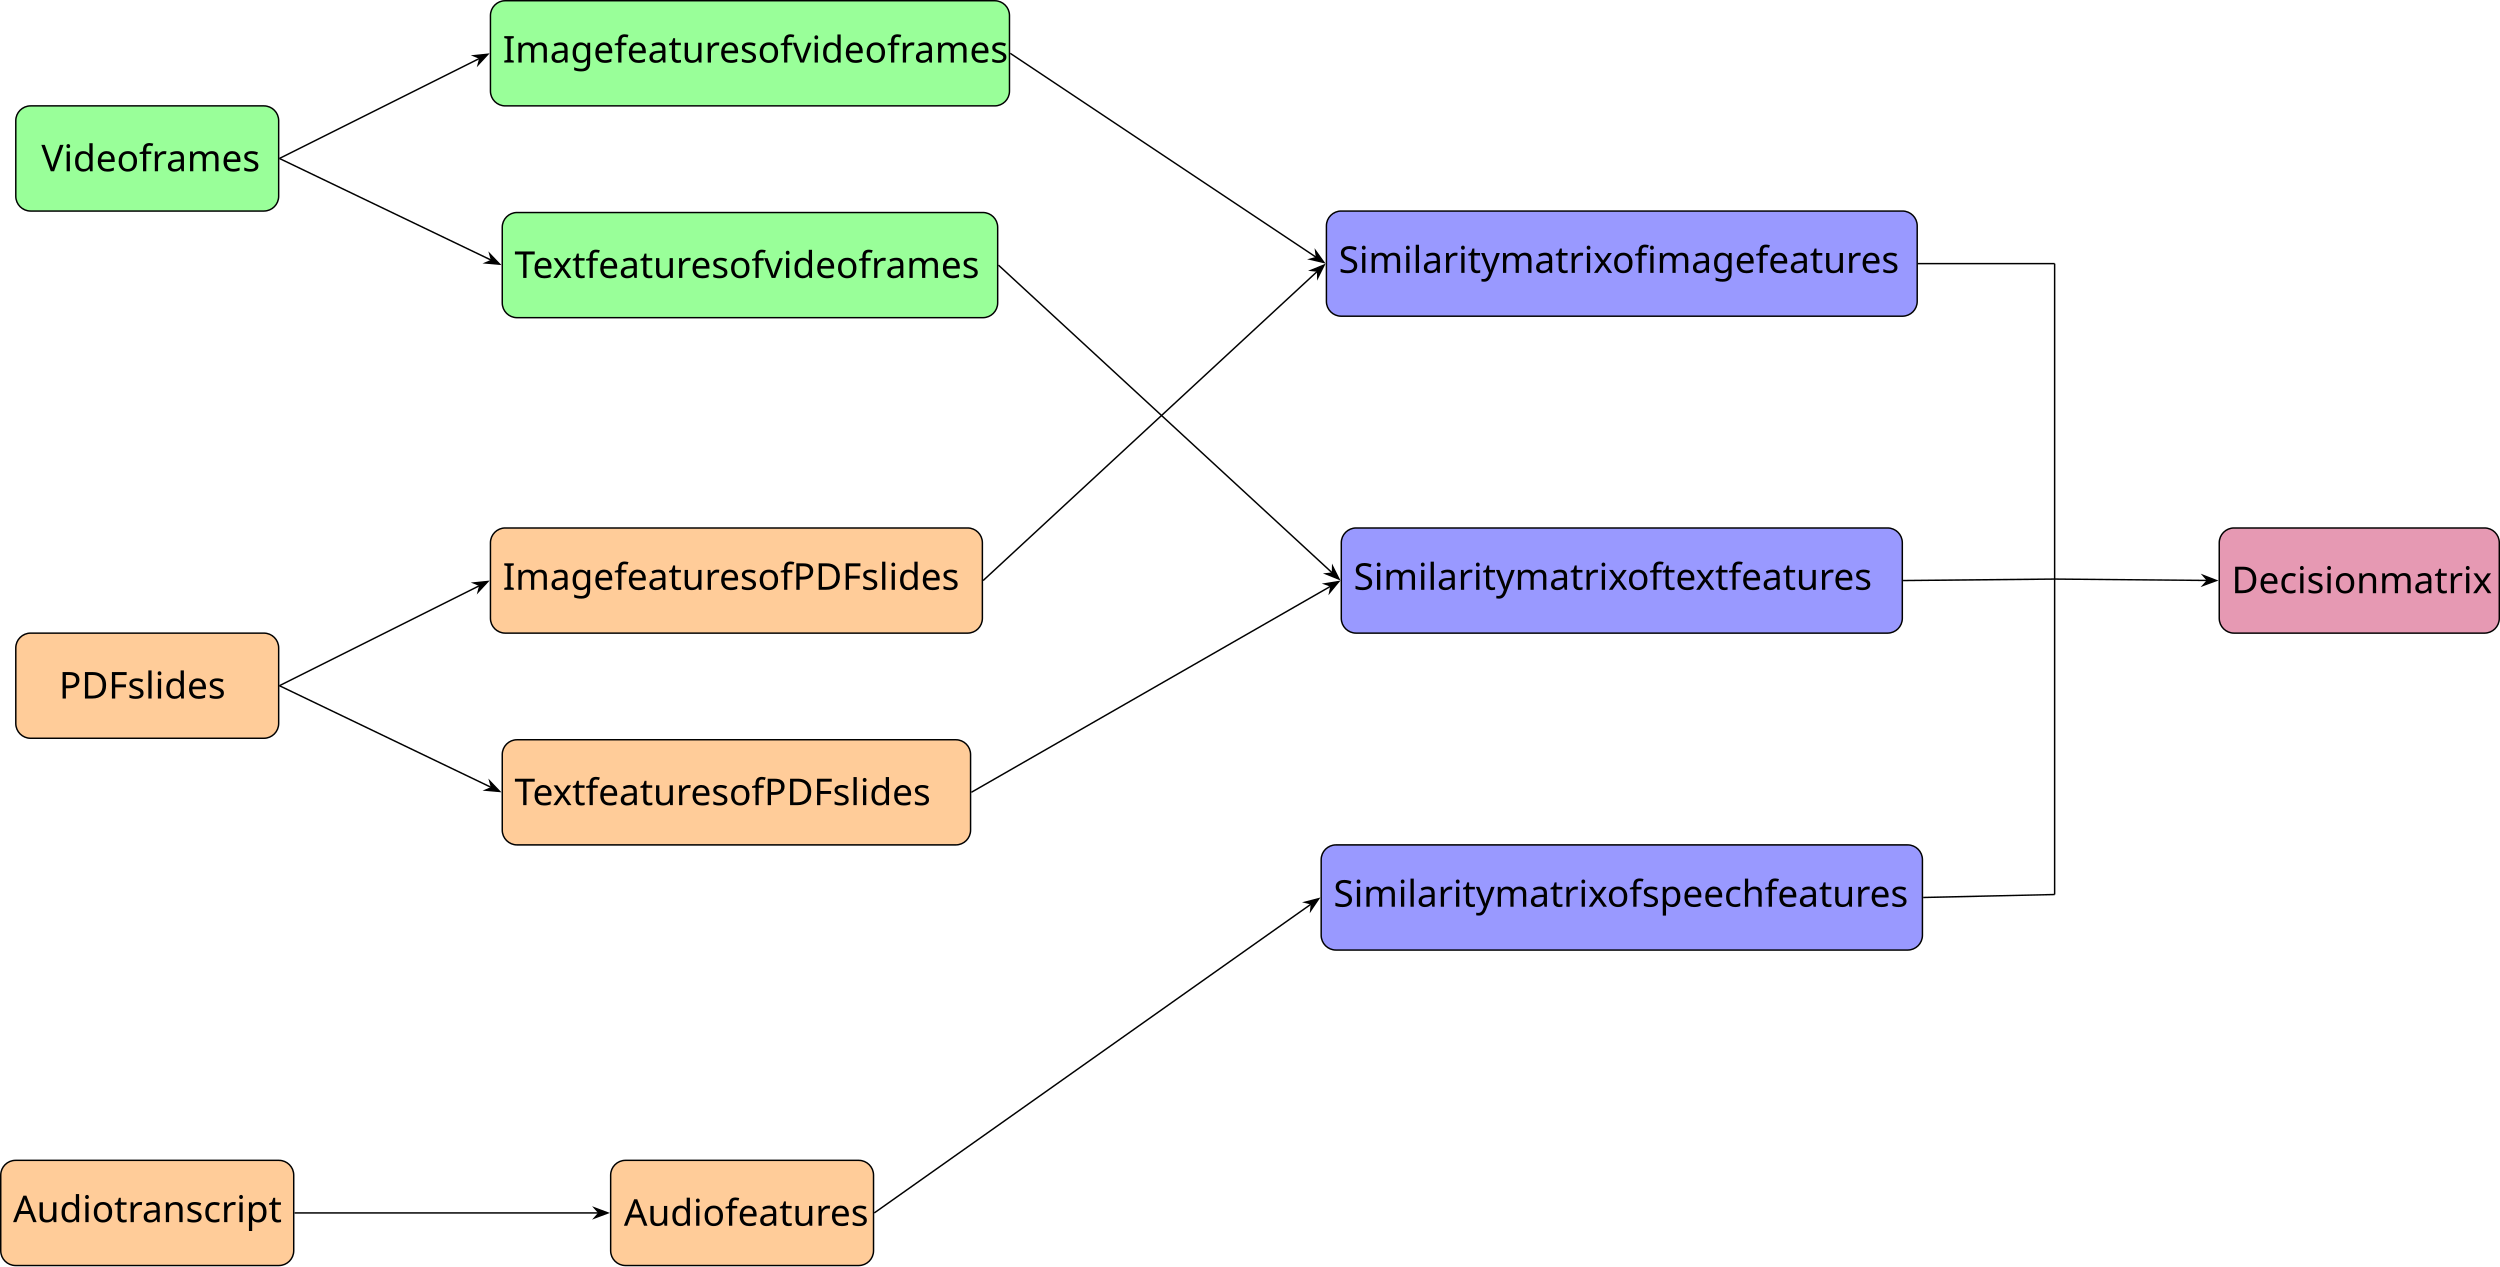
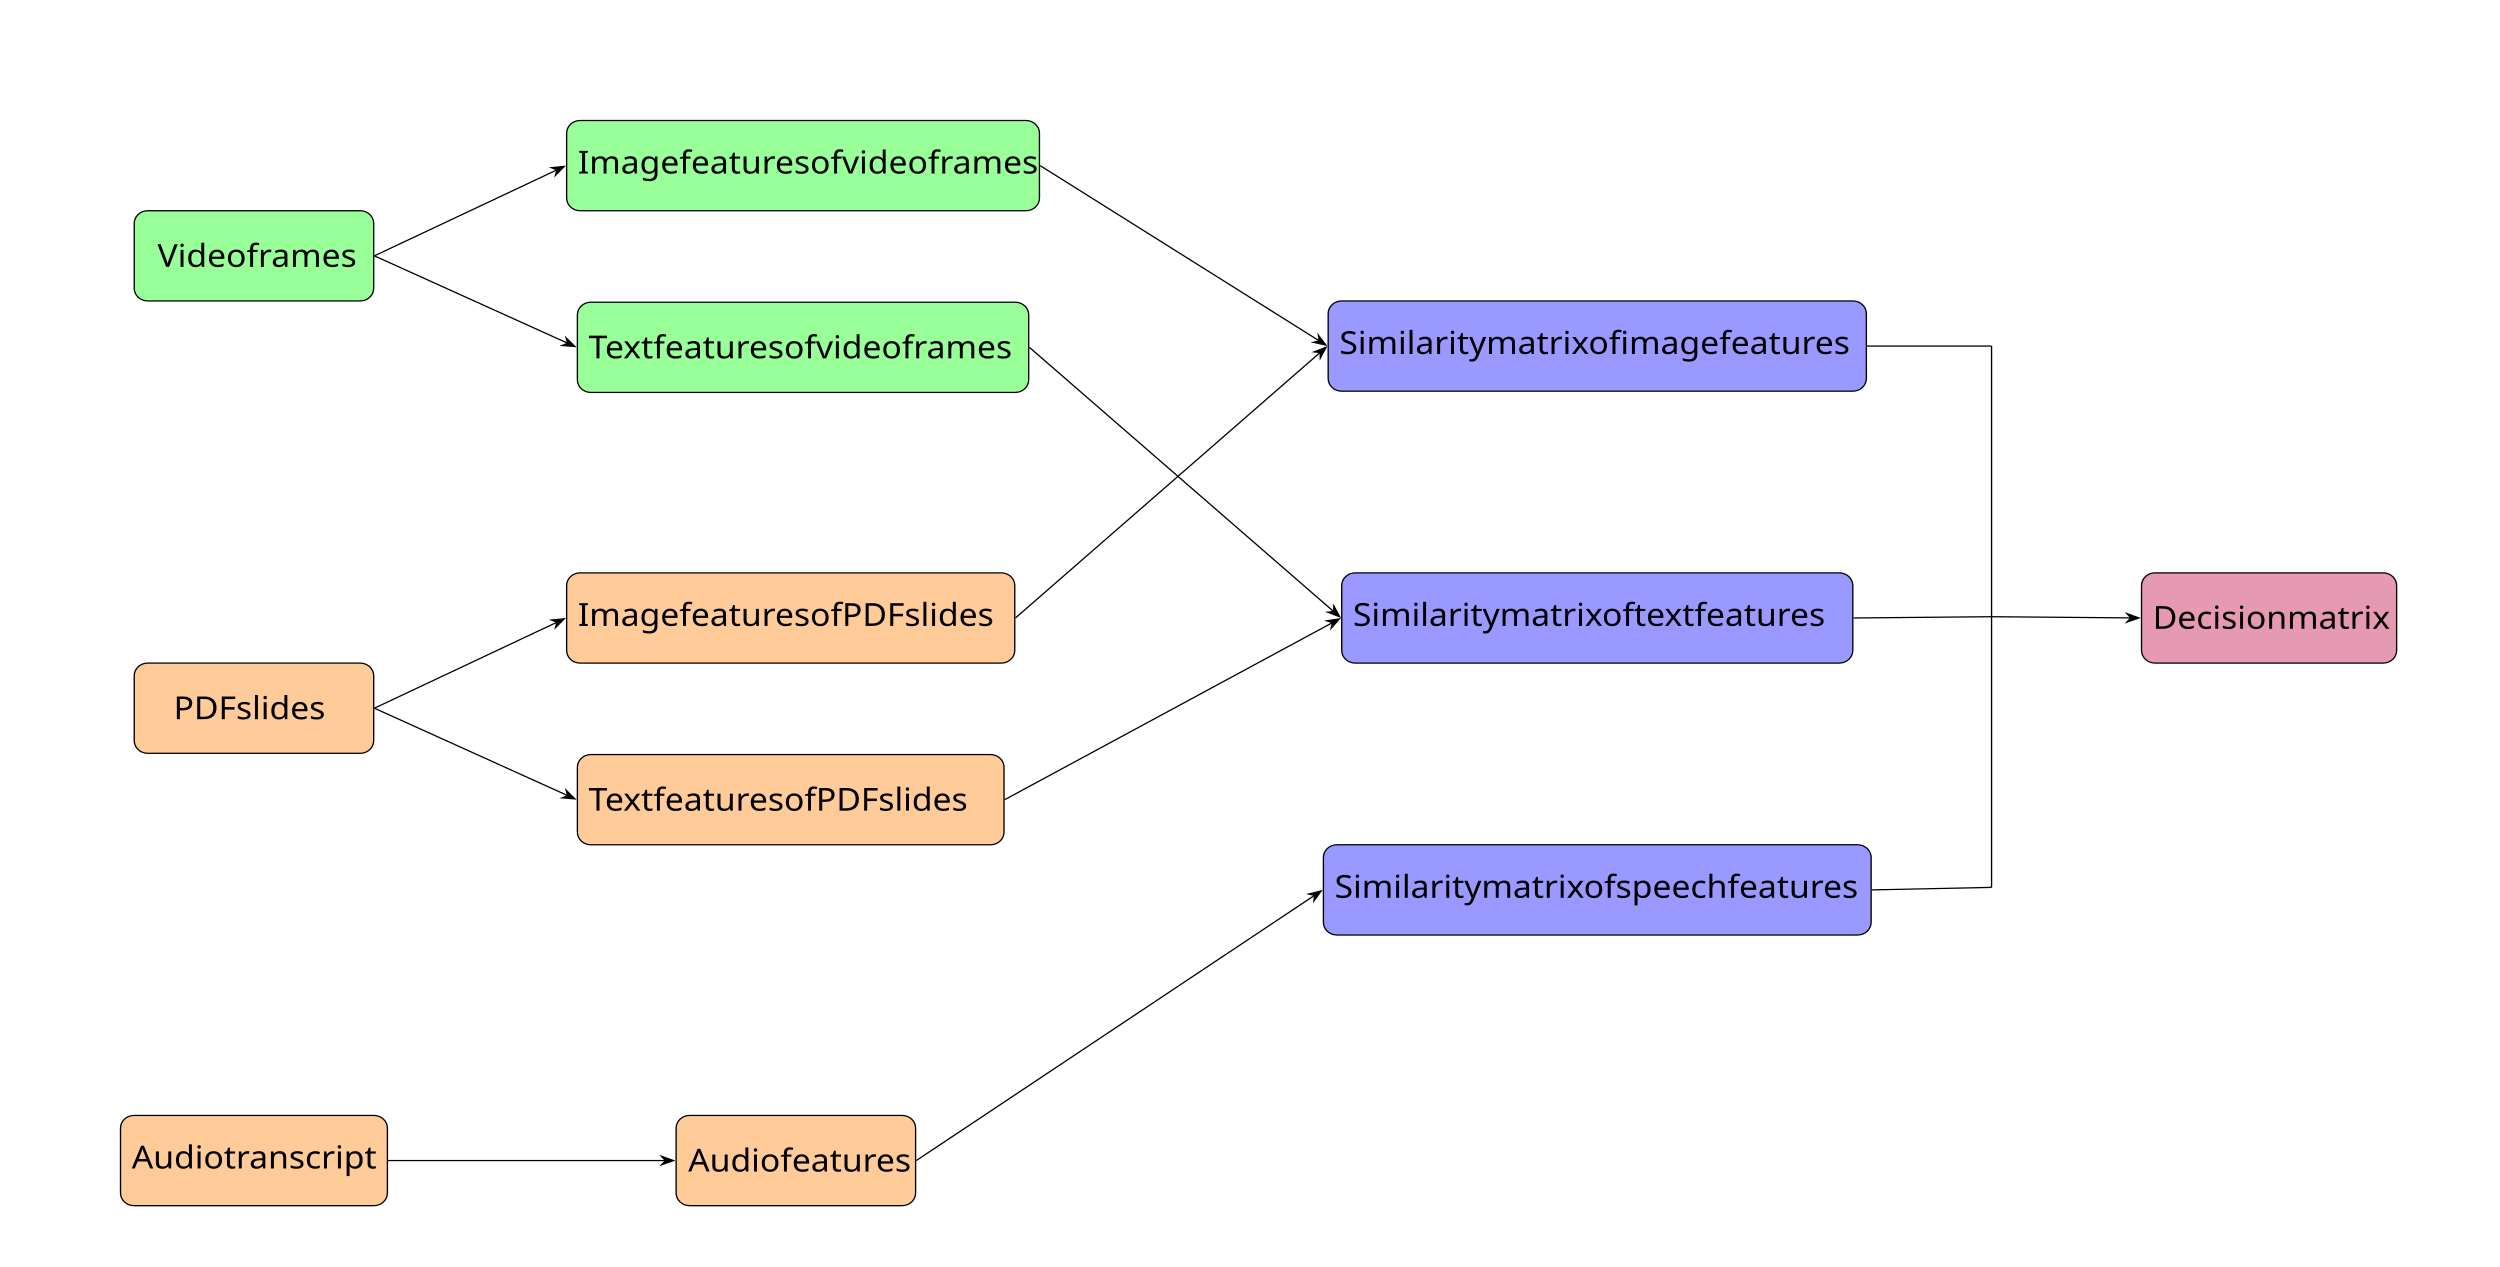
<svg xmlns="http://www.w3.org/2000/svg" viewBox="0 0 898.604 455.137" height="455.137" width="898.604" xml:space="preserve" id="svg2" version="1.1">
  <defs id="defs6" />
  <g id="layer1">
    <rect style="fill:#ffffff" id="rect3869" width="910.914" height="461.612" x="-3.077" y="-0.319" />
  </g>
-   <g transform="matrix(1.333333,0,0,-1.333333,0,455.1373)" id="g10">
+   <g transform="matrix(1.214635,0,0,-1.143973,43.07657,433.5892)" id="g10">
    <g transform="translate(39.69,298.634)" id="g12">
      <g id="g14">
        <g id="g16">
          <g id="g18">
            <g id="g20">
-               <path id="path22" style="fill:#99ff99;fill-opacity:1;fill-rule:nonzero;stroke:#000000;stroke-width:0.399;stroke-linecap:butt;stroke-linejoin:miter;stroke-miterlimit:10;stroke-dasharray:none;stroke-opacity:1" d="m 31.448,14.173 h -62.897 c -2.201,0 -3.985,-1.784 -3.985,-3.985 v -20.377 c 0,-2.201 1.784,-3.985 3.985,-3.985 h 62.897 c 2.201,0 3.985,1.784 3.985,3.985 v 20.377 c 0,2.201 -1.784,3.985 -3.985,3.985 z" />
+               <path id="path22" style="fill:#99ff99;fill-opacity:1;fill-rule:nonzero;stroke:#000000;stroke-width:0.399;stroke-linecap:butt;stroke-linejoin:miter;stroke-miterlimit:10;stroke-dasharray:none;stroke-opacity:1" d="m 31.448,14.173 -62.897,0 c -2.201,0 -3.985,-1.784 -3.985,-3.985 l 0,-20.377 c 0,-2.201 1.784,-3.985 3.985,-3.985 l 62.897,0 c 2.201,0 3.985,1.784 3.985,3.985 l 0,20.377 c 0,2.201 -1.784,3.985 -3.985,3.985 z" />
            </g>
            <g transform="translate(-28.546,-3.459)" id="g24">
              <g id="g26">
                <g transform="translate(-11.144,-295.175)" id="g28">
                  <text id="text32" style="font-variant:normal;font-weight:normal;font-size:9.963px;font-family:CMR10;-inkscape-font-specification:CMR10;writing-mode:lr-tb;fill:#000000;fill-opacity:1;fill-rule:nonzero;stroke:none" transform="matrix(1,0,0,-1,11.144,295.175)">
                    <tspan id="tspan30" y="0" x="0 7.472 10.24 15.775 20.202 28.501 31.546 35.448 40.429 48.731 53.158">Videoframes</tspan>
                  </text>
                  <g transform="translate(11.144,295.175)" id="g34" />
                </g>
              </g>
              <g transform="translate(28.546,3.459)" id="g36" />
            </g>
          </g>
          <g id="g38">
            <g id="g40">
-               <path id="path42" style="fill:#99ff99;fill-opacity:1;fill-rule:nonzero;stroke:#000000;stroke-width:0.399;stroke-linecap:butt;stroke-linejoin:miter;stroke-miterlimit:10;stroke-dasharray:none;stroke-opacity:1" d="M 228.462,42.52 H 96.511 c -2.201,0 -3.985,-1.784 -3.985,-3.985 V 18.159 c 0,-2.201 1.784,-3.985 3.985,-3.985 h 131.951 c 2.201,0 3.985,1.784 3.985,3.985 V 38.535 c 0,2.201 -1.784,3.985 -3.985,3.985 z" />
+               <path id="path42" style="fill:#99ff99;fill-opacity:1;fill-rule:nonzero;stroke:#000000;stroke-width:0.399;stroke-linecap:butt;stroke-linejoin:miter;stroke-miterlimit:10;stroke-dasharray:none;stroke-opacity:1" d="m 228.462,42.52 -131.951,0 c -2.201,0 -3.985,-1.784 -3.985,-3.985 l 0,-20.377 c 0,-2.201 1.784,-3.985 3.985,-3.985 l 131.951,0 c 2.201,0 3.985,1.784 3.985,3.985 l 0,20.377 c 0,2.201 -1.784,3.985 -3.985,3.985 z" />
            </g>
            <g transform="translate(95.845,25.856)" id="g44">
              <g id="g46">
                <g transform="translate(-135.535,-324.49)" id="g48">
                  <text id="text52" style="font-variant:normal;font-weight:normal;font-size:9.963px;font-family:CMR10;-inkscape-font-specification:CMR10;writing-mode:lr-tb;fill:#000000;fill-opacity:1;fill-rule:nonzero;stroke:none" transform="matrix(1,0,0,-1,135.535,324.49)">
                    <tspan id="tspan50" y="0" x="0 3.597 11.899 16.881 21.862 29.607 32.651 37.079 42.06 45.935 51.47 55.372 59.8 67.056 72.038 78.4 83.658 86.426 91.961 96.388 104.687 107.732 111.634 116.615 124.917 129.344">Imagefeaturesofvideoframes</tspan>
                  </text>
                  <g transform="translate(135.535,324.49)" id="g54" />
                </g>
              </g>
              <g transform="translate(-95.845,-25.856)" id="g56" />
            </g>
          </g>
          <g id="g58">
            <g id="g60">
-               <path id="path62" style="fill:#99ff99;fill-opacity:1;fill-rule:nonzero;stroke:#000000;stroke-width:0.399;stroke-linecap:butt;stroke-linejoin:miter;stroke-miterlimit:10;stroke-dasharray:none;stroke-opacity:1" d="M 225.279,-14.572 H 99.693 c -2.201,0 -3.985,-1.784 -3.985,-3.985 V -38.934 c 0,-2.201 1.784,-3.985 3.985,-3.985 h 125.586 c 2.201,0 3.985,1.784 3.985,3.985 v 20.377 c 0,2.201 -1.784,3.985 -3.985,3.985 z" />
+               <path id="path62" style="fill:#99ff99;fill-opacity:1;fill-rule:nonzero;stroke:#000000;stroke-width:0.399;stroke-linecap:butt;stroke-linejoin:miter;stroke-miterlimit:10;stroke-dasharray:none;stroke-opacity:1" d="m 225.279,-14.572 -125.586,0 c -2.201,0 -3.985,-1.784 -3.985,-3.985 l 0,-20.377 c 0,-2.201 1.784,-3.985 3.985,-3.985 l 125.586,0 c 2.201,0 3.985,1.784 3.985,3.985 l 0,20.377 c 0,2.201 -1.784,3.985 -3.985,3.985 z" />
            </g>
            <g transform="translate(99.027,-32.204)" id="g64">
              <g id="g66">
                <g transform="translate(-138.717,-266.43)" id="g68">
                  <text id="text72" style="font-variant:normal;font-weight:normal;font-size:9.963px;font-family:CMR10;-inkscape-font-specification:CMR10;writing-mode:lr-tb;fill:#000000;fill-opacity:1;fill-rule:nonzero;stroke:none" transform="matrix(1,0,0,-1,138.717,266.43)">
                    <tspan id="tspan70" y="0" x="0 6.368 10.795 16.054 23.246 26.29 30.718 35.699 39.573 45.109 49.011 53.438 60.685 65.666 72.039 77.297 80.064 85.6 90.027 98.326 101.37 105.273 110.254 118.556 122.983">Textfeaturesofvideoframes</tspan>
                  </text>
                  <g transform="translate(138.717,266.43)" id="g74" />
                </g>
              </g>
              <g transform="translate(-99.027,32.204)" id="g76" />
            </g>
          </g>
          <g id="g78">
            <g id="g80">
-               <path id="path82" style="fill:#ffcc99;fill-opacity:1;fill-rule:nonzero;stroke:#000000;stroke-width:0.399;stroke-linecap:butt;stroke-linejoin:miter;stroke-miterlimit:10;stroke-dasharray:none;stroke-opacity:1" d="m 31.448,-127.959 h -62.897 c -2.201,0 -3.985,-1.784 -3.985,-3.985 v -20.377 c 0,-2.201 1.784,-3.985 3.985,-3.985 h 62.897 c 2.201,0 3.985,1.784 3.985,3.985 v 20.377 c 0,2.201 -1.784,3.985 -3.985,3.985 z" />
+               <path id="path82" style="fill:#ffcc99;fill-opacity:1;fill-rule:nonzero;stroke:#000000;stroke-width:0.399;stroke-linecap:butt;stroke-linejoin:miter;stroke-miterlimit:10;stroke-dasharray:none;stroke-opacity:1" d="m 31.448,-127.959 -62.897,0 c -2.201,0 -3.985,-1.784 -3.985,-3.985 l 0,-20.377 c 0,-2.201 1.784,-3.985 3.985,-3.985 l 62.897,0 c 2.201,0 3.985,1.784 3.985,3.985 l 0,20.377 c 0,2.201 -1.784,3.985 -3.985,3.985 z" />
            </g>
            <g transform="translate(-23.786,-145.59)" id="g84">
              <g id="g86">
                <g transform="translate(-15.904,-153.044)" id="g88">
                  <text id="text92" style="font-variant:normal;font-weight:normal;font-size:9.963px;font-family:CMR10;-inkscape-font-specification:CMR10;writing-mode:lr-tb;fill:#000000;fill-opacity:1;fill-rule:nonzero;stroke:none" transform="matrix(1,0,0,-1,15.904,153.044)">
                    <tspan id="tspan90" y="0" x="0 6.781 14.391 24.212 28.141 30.909 33.677 39.212 43.639">PDFslides</tspan>
                  </text>
                  <g transform="translate(15.904,153.044)" id="g94" />
                </g>
              </g>
              <g transform="translate(23.786,145.59)" id="g96" />
            </g>
          </g>
          <g id="g98">
            <g id="g100">
-               <path id="path102" style="fill:#ffcc99;fill-opacity:1;fill-rule:nonzero;stroke:#000000;stroke-width:0.399;stroke-linecap:butt;stroke-linejoin:miter;stroke-miterlimit:10;stroke-dasharray:none;stroke-opacity:1" d="M 221.156,-99.612 H 96.511 c -2.201,0 -3.985,-1.784 -3.985,-3.985 v -20.377 c 0,-2.201 1.784,-3.985 3.985,-3.985 h 124.645 c 2.201,0 3.985,1.784 3.985,3.985 v 20.377 c 0,2.201 -1.784,3.985 -3.985,3.985 z" />
+               <path id="path102" style="fill:#ffcc99;fill-opacity:1;fill-rule:nonzero;stroke:#000000;stroke-width:0.399;stroke-linecap:butt;stroke-linejoin:miter;stroke-miterlimit:10;stroke-dasharray:none;stroke-opacity:1" d="m 221.156,-99.612 -124.645,0 c -2.201,0 -3.985,-1.784 -3.985,-3.985 l 0,-20.377 c 0,-2.201 1.784,-3.985 3.985,-3.985 l 124.645,0 c 2.201,0 3.985,1.784 3.985,3.985 l 0,20.377 c 0,2.201 -1.784,3.985 -3.985,3.985 z" />
            </g>
            <g transform="translate(95.845,-116.275)" id="g104">
              <g id="g106">
                <g transform="translate(-135.535,-182.359)" id="g108">
                  <text id="text112" style="font-variant:normal;font-weight:normal;font-size:9.963px;font-family:CMR10;-inkscape-font-specification:CMR10;writing-mode:lr-tb;fill:#000000;fill-opacity:1;fill-rule:nonzero;stroke:none" transform="matrix(1,0,0,-1,135.535,182.359)">
                    <tspan id="tspan110" y="0" x="0 3.597 11.899 16.881 21.862 29.607 32.651 37.079 42.06 45.935 51.47 55.372 59.8 67.056 72.038 78.4 85.18 92.791 102.612 106.541 109.309 112.076 117.611 122.039">ImagefeaturesofPDFslides</tspan>
                  </text>
                  <g transform="translate(135.535,182.359)" id="g114" />
                </g>
              </g>
              <g transform="translate(-95.845,116.275)" id="g116" />
            </g>
          </g>
          <g id="g118">
            <g id="g120">
-               <path id="path122" style="fill:#ffcc99;fill-opacity:1;fill-rule:nonzero;stroke:#000000;stroke-width:0.399;stroke-linecap:butt;stroke-linejoin:miter;stroke-miterlimit:10;stroke-dasharray:none;stroke-opacity:1" d="M 217.973,-156.704 H 99.693 c -2.201,0 -3.985,-1.784 -3.985,-3.985 v -20.377 c 0,-2.201 1.784,-3.985 3.985,-3.985 h 118.28 c 2.201,0 3.985,1.784 3.985,3.985 v 20.377 c 0,2.201 -1.784,3.985 -3.985,3.985 z" />
+               <path id="path122" style="fill:#ffcc99;fill-opacity:1;fill-rule:nonzero;stroke:#000000;stroke-width:0.399;stroke-linecap:butt;stroke-linejoin:miter;stroke-miterlimit:10;stroke-dasharray:none;stroke-opacity:1" d="m 217.973,-156.704 -118.28,0 c -2.201,0 -3.985,-1.784 -3.985,-3.985 l 0,-20.377 c 0,-2.201 1.784,-3.985 3.985,-3.985 l 118.28,0 c 2.201,0 3.985,1.784 3.985,3.985 l 0,20.377 c 0,2.201 -1.784,3.985 -3.985,3.985 z" />
            </g>
            <g transform="translate(99.027,-174.335)" id="g124">
              <g id="g126">
                <g transform="translate(-138.717,-124.299)" id="g128">
                  <text id="text132" style="font-variant:normal;font-weight:normal;font-size:9.963px;font-family:CMR10;-inkscape-font-specification:CMR10;writing-mode:lr-tb;fill:#000000;fill-opacity:1;fill-rule:nonzero;stroke:none" transform="matrix(1,0,0,-1,138.717,124.299)">
                    <tspan id="tspan130" y="0" x="0 6.368 10.795 16.054 23.246 26.29 30.718 35.699 39.573 45.109 49.011 53.438 60.685 65.666 72.039 78.819 86.43 96.251 100.18 102.948 105.715 111.25 115.678">TextfeaturesofPDFslides</tspan>
                  </text>
                  <g transform="translate(138.717,124.299)" id="g134" />
                </g>
              </g>
              <g transform="translate(-99.027,174.335)" id="g136" />
            </g>
          </g>
          <g id="g138">
            <g id="g140">
-               <path id="path142" style="fill:#ffcc99;fill-opacity:1;fill-rule:nonzero;stroke:#000000;stroke-width:0.399;stroke-linecap:butt;stroke-linejoin:miter;stroke-miterlimit:10;stroke-dasharray:none;stroke-opacity:1" d="m 35.506,-270.092 h -71.012 c -2.201,0 -3.985,-1.784 -3.985,-3.985 v -20.377 c 0,-2.201 1.784,-3.985 3.985,-3.985 h 71.012 c 2.201,0 3.985,1.784 3.985,3.985 v 20.377 c 0,2.201 -1.784,3.985 -3.985,3.985 z" />
+               <path id="path142" style="fill:#ffcc99;fill-opacity:1;fill-rule:nonzero;stroke:#000000;stroke-width:0.399;stroke-linecap:butt;stroke-linejoin:miter;stroke-miterlimit:10;stroke-dasharray:none;stroke-opacity:1" d="m 35.506,-270.092 -71.012,0 c -2.201,0 -3.985,-1.784 -3.985,-3.985 l 0,-20.377 c 0,-2.201 1.784,-3.985 3.985,-3.985 l 71.012,0 c 2.201,0 3.985,1.784 3.985,3.985 l 0,20.377 c 0,2.201 -1.784,3.985 -3.985,3.985 z" />
            </g>
            <g transform="translate(-36.17,-286.752)" id="g144">
              <g id="g146">
                <g transform="translate(-3.52,-11.882)" id="g148">
                  <text id="text152" style="font-variant:normal;font-weight:normal;font-size:9.963px;font-family:CMR10;-inkscape-font-specification:CMR10;writing-mode:lr-tb;fill:#000000;fill-opacity:1;fill-rule:nonzero;stroke:none" transform="matrix(1,0,0,-1,3.52,11.882)">
                    <tspan id="tspan150" y="0" x="0 7.472 13.007 18.542 21.31 29.609 33.483 37.386 42.367 47.902 51.831 56.259 60.161 62.929 68.464">Audiotranscript</tspan>
                  </text>
                  <g transform="translate(3.52,11.882)" id="g154" />
                </g>
              </g>
              <g transform="translate(36.17,286.752)" id="g156" />
            </g>
          </g>
          <g id="g158">
            <g id="g160">
-               <path id="path162" style="fill:#ffcc99;fill-opacity:1;fill-rule:nonzero;stroke:#000000;stroke-width:0.399;stroke-linecap:butt;stroke-linejoin:miter;stroke-miterlimit:10;stroke-dasharray:none;stroke-opacity:1" d="m 191.812,-270.092 h -62.897 c -2.201,0 -3.985,-1.784 -3.985,-3.985 v -20.377 c 0,-2.201 1.784,-3.985 3.985,-3.985 h 62.897 c 2.201,0 3.985,1.784 3.985,3.985 v 20.377 c 0,2.201 -1.784,3.985 -3.985,3.985 z" />
+               <path id="path162" style="fill:#ffcc99;fill-opacity:1;fill-rule:nonzero;stroke:#000000;stroke-width:0.399;stroke-linecap:butt;stroke-linejoin:miter;stroke-miterlimit:10;stroke-dasharray:none;stroke-opacity:1" d="m 191.812,-270.092 -62.897,0 c -2.201,0 -3.985,-1.784 -3.985,-3.985 l 0,-20.377 c 0,-2.201 1.784,-3.985 3.985,-3.985 l 62.897,0 c 2.201,0 3.985,1.784 3.985,3.985 l 0,20.377 c 0,2.201 -1.784,3.985 -3.985,3.985 z" />
            </g>
            <g transform="translate(128.495,-287.721)" id="g164">
              <g id="g166">
                <g transform="translate(-168.185,-10.913)" id="g168">
                  <text id="text172" style="font-variant:normal;font-weight:normal;font-size:9.963px;font-family:CMR10;-inkscape-font-specification:CMR10;writing-mode:lr-tb;fill:#000000;fill-opacity:1;fill-rule:nonzero;stroke:none" transform="matrix(1,0,0,-1,168.185,10.913)">
                    <tspan id="tspan170" y="0" x="0 7.472 13.007 18.542 21.31 29.609 32.653 37.081 42.062 45.937 51.472 55.374 59.802">Audiofeatures</tspan>
                  </text>
                  <g transform="translate(168.185,10.913)" id="g174" />
                </g>
              </g>
              <g transform="translate(-128.495,287.721)" id="g176" />
            </g>
          </g>
          <g id="g178">
            <g id="g180">
-               <path id="path182" style="fill:#9999ff;fill-opacity:1;fill-rule:nonzero;stroke:#000000;stroke-width:0.399;stroke-linecap:butt;stroke-linejoin:miter;stroke-miterlimit:10;stroke-dasharray:none;stroke-opacity:1" d="M 473.166,-14.173 H 321.871 c -2.201,0 -3.985,-1.784 -3.985,-3.985 v -20.377 c 0,-2.201 1.784,-3.985 3.985,-3.985 h 151.295 c 2.201,0 3.985,1.784 3.985,3.985 v 20.377 c 0,2.201 -1.784,3.985 -3.985,3.985 z" />
+               <path id="path182" style="fill:#9999ff;fill-opacity:1;fill-rule:nonzero;stroke:#000000;stroke-width:0.399;stroke-linecap:butt;stroke-linejoin:miter;stroke-miterlimit:10;stroke-dasharray:none;stroke-opacity:1" d="m 473.166,-14.173 -151.295,0 c -2.201,0 -3.985,-1.784 -3.985,-3.985 l 0,-20.377 c 0,-2.201 1.784,-3.985 3.985,-3.985 l 151.295,0 c 2.201,0 3.985,1.784 3.985,3.985 l 0,20.377 c 0,2.201 -1.784,3.985 -3.985,3.985 z" />
            </g>
            <g transform="translate(321.202,-30.837)" id="g184">
              <g id="g186">
                <g transform="translate(-360.892,-267.797)" id="g188">
                  <text id="text192" style="font-variant:normal;font-weight:normal;font-size:9.963px;font-family:CMR10;-inkscape-font-specification:CMR10;writing-mode:lr-tb;fill:#000000;fill-opacity:1;fill-rule:nonzero;stroke:none" transform="matrix(1,0,0,-1,360.892,267.797)">
                    <tspan id="tspan190" y="0" x="0 5.535 8.303 16.605 19.372 22.14 27.121 31.024 33.791 37.387 45.962 54.264 59.246 63.12 67.022 69.79 78.376 83.357 89.719 92.487 100.789 105.77 110.751 118.496 121.541 125.968 130.949 134.824 140.359 144.261 148.689">Similaritymatrixofimagefeatures</tspan>
                  </text>
                  <g transform="translate(360.892,267.797)" id="g194" />
                </g>
              </g>
              <g transform="translate(-321.202,30.837)" id="g196" />
            </g>
          </g>
          <g id="g198">
            <g id="g200">
-               <path id="path202" style="fill:#9999ff;fill-opacity:1;fill-rule:nonzero;stroke:#000000;stroke-width:0.399;stroke-linecap:butt;stroke-linejoin:miter;stroke-miterlimit:10;stroke-dasharray:none;stroke-opacity:1" d="M 469.153,-99.612 H 325.884 c -2.201,0 -3.985,-1.784 -3.985,-3.985 v -20.377 c 0,-2.201 1.784,-3.985 3.985,-3.985 h 143.27 c 2.201,0 3.985,1.784 3.985,3.985 v 20.377 c 0,2.201 -1.784,3.985 -3.985,3.985 z" />
+               <path id="path202" style="fill:#9999ff;fill-opacity:1;fill-rule:nonzero;stroke:#000000;stroke-width:0.399;stroke-linecap:butt;stroke-linejoin:miter;stroke-miterlimit:10;stroke-dasharray:none;stroke-opacity:1" d="m 469.153,-99.612 -143.27,0 c -2.201,0 -3.985,-1.784 -3.985,-3.985 l 0,-20.377 c 0,-2.201 1.784,-3.985 3.985,-3.985 l 143.27,0 c 2.201,0 3.985,1.784 3.985,3.985 l 0,20.377 c 0,2.201 -1.784,3.985 -3.985,3.985 z" />
            </g>
            <g transform="translate(325.215,-116.275)" id="g204">
              <g id="g206">
                <g transform="translate(-364.905,-182.359)" id="g208">
                  <text id="text212" style="font-variant:normal;font-weight:normal;font-size:9.963px;font-family:CMR10;-inkscape-font-specification:CMR10;writing-mode:lr-tb;fill:#000000;fill-opacity:1;fill-rule:nonzero;stroke:none" transform="matrix(1,0,0,-1,364.905,182.359)">
                    <tspan id="tspan210" y="0" x="0 5.535 8.303 16.605 19.372 22.14 27.121 31.024 33.791 37.387 45.962 54.264 59.246 63.12 67.022 69.79 78.376 83.357 89.719 93.594 98.021 103.279 110.471 113.516 117.943 122.925 126.799 132.334 136.237 140.664">Similaritymatrixoftextfeatures</tspan>
                  </text>
                  <g transform="translate(364.905,182.359)" id="g214" />
                </g>
              </g>
              <g transform="translate(-325.215,116.275)" id="g216" />
            </g>
          </g>
          <g id="g218">
            <g id="g220">
-               <path id="path222" style="fill:#9999ff;fill-opacity:1;fill-rule:nonzero;stroke:#000000;stroke-width:0.399;stroke-linecap:butt;stroke-linejoin:miter;stroke-miterlimit:10;stroke-dasharray:none;stroke-opacity:1" d="M 474.577,-185.051 H 320.459 c -2.201,0 -3.985,-1.784 -3.985,-3.985 v -20.377 c 0,-2.201 1.784,-3.985 3.985,-3.985 h 154.118 c 2.201,0 3.985,1.784 3.985,3.985 v 20.377 c 0,2.201 -1.784,3.985 -3.985,3.985 z" />
+               <path id="path222" style="fill:#9999ff;fill-opacity:1;fill-rule:nonzero;stroke:#000000;stroke-width:0.399;stroke-linecap:butt;stroke-linejoin:miter;stroke-miterlimit:10;stroke-dasharray:none;stroke-opacity:1" d="m 474.577,-185.051 -154.118,0 c -2.201,0 -3.985,-1.784 -3.985,-3.985 l 0,-20.377 c 0,-2.201 1.784,-3.985 3.985,-3.985 l 154.118,0 c 2.201,0 3.985,1.784 3.985,3.985 l 0,20.377 c 0,2.201 -1.784,3.985 -3.985,3.985 z" />
            </g>
            <g transform="translate(319.791,-201.713)" id="g224">
              <g id="g226">
                <g transform="translate(-359.481,-96.921)" id="g228">
                  <text id="text232" style="font-variant:normal;font-weight:normal;font-size:9.963px;font-family:CMR10;-inkscape-font-specification:CMR10;writing-mode:lr-tb;fill:#000000;fill-opacity:1;fill-rule:nonzero;stroke:none" transform="matrix(1,0,0,-1,359.481,96.921)">
                    <tspan id="tspan230" y="0" x="0 5.535 8.303 16.605 19.372 22.14 27.121 31.024 33.791 37.387 45.962 54.264 59.246 63.12 67.022 69.79 78.376 83.357 89.719 93.648 99.463 103.89 108.317 112.466 121.319 124.363 128.791 133.772 137.646 143.181 147.084 151.511">Similaritymatrixofspeechfeatures</tspan>
                  </text>
                  <g transform="translate(359.481,96.921)" id="g234" />
                </g>
              </g>
              <g transform="translate(-319.791,201.713)" id="g236" />
            </g>
          </g>
          <g id="g238">
            <g id="g240">
-               <path id="path242" style="fill:#e699b3;fill-opacity:1;fill-rule:nonzero;stroke:#000000;stroke-width:0.399;stroke-linecap:butt;stroke-linejoin:miter;stroke-miterlimit:10;stroke-dasharray:none;stroke-opacity:1" d="m 630.087,-99.612 h -67.525 c -2.201,0 -3.985,-1.784 -3.985,-3.985 v -20.377 c 0,-2.201 1.784,-3.985 3.985,-3.985 h 67.525 c 2.201,0 3.985,1.784 3.985,3.985 v 20.377 c 0,2.201 -1.784,3.985 -3.985,3.985 z" />
+               <path id="path242" style="fill:#e699b3;fill-opacity:1;fill-rule:nonzero;stroke:#000000;stroke-width:0.399;stroke-linecap:butt;stroke-linejoin:miter;stroke-miterlimit:10;stroke-dasharray:none;stroke-opacity:1" d="m 630.087,-99.612 -67.525,0 c -2.201,0 -3.985,-1.784 -3.985,-3.985 l 0,-20.377 c 0,-2.201 1.784,-3.985 3.985,-3.985 l 67.525,0 c 2.201,0 3.985,1.784 3.985,3.985 l 0,20.377 c 0,2.201 -1.784,3.985 -3.985,3.985 z" />
            </g>
            <g transform="translate(561.891,-117.188)" id="g244">
              <g id="g246">
                <g transform="translate(-601.581,-181.446)" id="g248">
                  <text id="text252" style="font-variant:normal;font-weight:normal;font-size:9.963px;font-family:CMR10;-inkscape-font-specification:CMR10;writing-mode:lr-tb;fill:#000000;fill-opacity:1;fill-rule:nonzero;stroke:none" transform="matrix(1,0,0,-1,601.581,181.446)">
                    <tspan id="tspan250" y="0" x="0 7.61 12.038 16.465 19.233 23.162 25.93 30.911 39.764 48.066 53.047 56.921 60.824 63.591">Decisionmatrix</tspan>
                  </text>
                  <g transform="translate(601.581,181.446)" id="g254" />
                </g>
              </g>
              <g transform="translate(-561.891,117.188)" id="g256" />
            </g>
          </g>
          <g id="g258" />
          <g id="g260" />
          <g id="g262" />
          <path id="path264" style="fill:none;stroke:#000000;stroke-width:0.399;stroke-linecap:butt;stroke-linejoin:miter;stroke-miterlimit:10;stroke-dasharray:none;stroke-opacity:1" d="M 35.633,0 89.586,26.977" />
          <g transform="matrix(0.89436,0.44717,-0.44717,0.89436,88.04945,26.20839)" id="g266">
            <g id="g268">
              <path id="path270" style="fill:#000000;fill-opacity:1;fill-rule:nonzero;stroke:#000000;stroke-width:0.399;stroke-linecap:butt;stroke-linejoin:miter;stroke-miterlimit:10;stroke-dasharray:none;stroke-opacity:1" d="M 4.215,0 0.643,1.346 1.818,0 0.643,-1.346 Z" />
            </g>
          </g>
          <path id="path272" style="fill:none;stroke:#000000;stroke-width:0.399;stroke-linecap:butt;stroke-linejoin:miter;stroke-miterlimit:10;stroke-dasharray:none;stroke-opacity:1" d="M 35.633,0 92.747,-27.419" />
          <g transform="matrix(0.90144,-0.43277,0.43277,0.90144,91.19817,-26.67577)" id="g274">
            <g id="g276">
              <path id="path278" style="fill:#000000;fill-opacity:1;fill-rule:nonzero;stroke:#000000;stroke-width:0.399;stroke-linecap:butt;stroke-linejoin:miter;stroke-miterlimit:10;stroke-dasharray:none;stroke-opacity:1" d="M 4.215,0 0.643,1.346 1.818,0 0.643,-1.346 Z" />
            </g>
          </g>
          <path id="path280" style="fill:none;stroke:#000000;stroke-width:0.399;stroke-linecap:butt;stroke-linejoin:miter;stroke-miterlimit:10;stroke-dasharray:none;stroke-opacity:1" d="m 35.633,-142.133 53.953,26.977" />
          <g transform="matrix(0.89436,0.44717,-0.44717,0.89436,88.04945,-115.9242)" id="g282">
            <g id="g284">
              <path id="path286" style="fill:#000000;fill-opacity:1;fill-rule:nonzero;stroke:#000000;stroke-width:0.399;stroke-linecap:butt;stroke-linejoin:miter;stroke-miterlimit:10;stroke-dasharray:none;stroke-opacity:1" d="M 4.215,0 0.643,1.346 1.818,0 0.643,-1.346 Z" />
            </g>
          </g>
          <path id="path288" style="fill:none;stroke:#000000;stroke-width:0.399;stroke-linecap:butt;stroke-linejoin:miter;stroke-miterlimit:10;stroke-dasharray:none;stroke-opacity:1" d="m 35.633,-142.133 57.114,-27.419" />
          <g transform="matrix(0.90144,-0.43277,0.43277,0.90144,91.19817,-168.8083)" id="g290">
            <g id="g292">
              <path id="path294" style="fill:#000000;fill-opacity:1;fill-rule:nonzero;stroke:#000000;stroke-width:0.399;stroke-linecap:butt;stroke-linejoin:miter;stroke-miterlimit:10;stroke-dasharray:none;stroke-opacity:1" d="M 4.215,0 0.643,1.346 1.818,0 0.643,-1.346 Z" />
            </g>
          </g>
-           <path id="path296" style="fill:none;stroke:#000000;stroke-width:0.399;stroke-linecap:butt;stroke-linejoin:miter;stroke-miterlimit:10;stroke-dasharray:none;stroke-opacity:1" d="m 39.69,-284.265 h 81.977" />
+           <path id="path296" style="fill:none;stroke:#000000;stroke-width:0.399;stroke-linecap:butt;stroke-linejoin:miter;stroke-miterlimit:10;stroke-dasharray:none;stroke-opacity:1" d="m 39.69,-284.265 81.977,0" />
          <g transform="translate(119.9486,-284.2651)" id="g298">
            <g id="g300">
              <path id="path302" style="fill:#000000;fill-opacity:1;fill-rule:nonzero;stroke:#000000;stroke-width:0.399;stroke-linecap:butt;stroke-linejoin:miter;stroke-miterlimit:10;stroke-dasharray:none;stroke-opacity:1" d="M 4.215,0 0.643,1.346 1.818,0 0.643,-1.346 Z" />
            </g>
          </g>
          <path id="path304" style="fill:none;stroke:#000000;stroke-width:0.399;stroke-linecap:butt;stroke-linejoin:miter;stroke-miterlimit:10;stroke-dasharray:none;stroke-opacity:1" d="m 232.646,28.347 82.491,-54.994" />
          <g transform="matrix(0.83202,-0.55467,0.55467,0.83202,313.7076,-25.69434)" id="g306">
            <g id="g308">
              <path id="path310" style="fill:#000000;fill-opacity:1;fill-rule:nonzero;stroke:#000000;stroke-width:0.399;stroke-linecap:butt;stroke-linejoin:miter;stroke-miterlimit:10;stroke-dasharray:none;stroke-opacity:1" d="M 4.215,0 0.643,1.346 1.818,0 0.643,-1.346 Z" />
            </g>
          </g>
          <path id="path312" style="fill:none;stroke:#000000;stroke-width:0.399;stroke-linecap:butt;stroke-linejoin:miter;stroke-miterlimit:10;stroke-dasharray:none;stroke-opacity:1" d="m 225.34,-113.786 90.098,83.358" />
          <g transform="matrix(0.73398,0.6791,-0.6791,0.73398,314.1764,-31.5943)" id="g314">
            <g id="g316">
              <path id="path318" style="fill:#000000;fill-opacity:1;fill-rule:nonzero;stroke:#000000;stroke-width:0.399;stroke-linecap:butt;stroke-linejoin:miter;stroke-miterlimit:10;stroke-dasharray:none;stroke-opacity:1" d="M 4.215,0 0.643,1.346 1.818,0 0.643,-1.346 Z" />
            </g>
          </g>
          <path id="path320" style="fill:none;stroke:#000000;stroke-width:0.399;stroke-linecap:butt;stroke-linejoin:miter;stroke-miterlimit:10;stroke-dasharray:none;stroke-opacity:1" d="m 229.463,-28.745 89.983,-82.964" />
          <g transform="matrix(0.73515,-0.67781,0.67781,0.73515,318.1836,-110.5444)" id="g322">
            <g id="g324">
              <path id="path326" style="fill:#000000;fill-opacity:1;fill-rule:nonzero;stroke:#000000;stroke-width:0.399;stroke-linecap:butt;stroke-linejoin:miter;stroke-miterlimit:10;stroke-dasharray:none;stroke-opacity:1" d="M 4.215,0 0.643,1.346 1.818,0 0.643,-1.346 Z" />
            </g>
          </g>
          <path id="path328" style="fill:none;stroke:#000000;stroke-width:0.399;stroke-linecap:butt;stroke-linejoin:miter;stroke-miterlimit:10;stroke-dasharray:none;stroke-opacity:1" d="m 222.157,-170.878 96.884,55.568" />
          <g transform="matrix(0.86742,0.4975,-0.4975,0.86742,317.5511,-116.1648)" id="g330">
            <g id="g332">
              <path id="path334" style="fill:#000000;fill-opacity:1;fill-rule:nonzero;stroke:#000000;stroke-width:0.399;stroke-linecap:butt;stroke-linejoin:miter;stroke-miterlimit:10;stroke-dasharray:none;stroke-opacity:1" d="M 4.215,0 0.643,1.346 1.818,0 0.643,-1.346 Z" />
            </g>
          </g>
          <path id="path336" style="fill:none;stroke:#000000;stroke-width:0.399;stroke-linecap:butt;stroke-linejoin:miter;stroke-miterlimit:10;stroke-dasharray:none;stroke-opacity:1" d="m 195.996,-284.265 117.777,83.272" />
          <g transform="matrix(0.81648,0.57727,-0.57727,0.81648,312.3705,-201.9853)" id="g338">
            <g id="g340">
              <path id="path342" style="fill:#000000;fill-opacity:1;fill-rule:nonzero;stroke:#000000;stroke-width:0.399;stroke-linecap:butt;stroke-linejoin:miter;stroke-miterlimit:10;stroke-dasharray:none;stroke-opacity:1" d="M 4.215,0 0.643,1.346 1.818,0 0.643,-1.346 Z" />
            </g>
          </g>
-           <path id="path344" style="fill:none;stroke:#000000;stroke-width:0.399;stroke-linecap:butt;stroke-linejoin:miter;stroke-miterlimit:10;stroke-dasharray:none;stroke-opacity:1" d="M 477.35,-28.347 H 514.201" />
-           <path id="path346" style="fill:none;stroke:#000000;stroke-width:0.399;stroke-linecap:butt;stroke-linejoin:miter;stroke-miterlimit:10;stroke-dasharray:none;stroke-opacity:1" d="m 514.201,-28.347 v -85.04" />
+           <path id="path344" style="fill:none;stroke:#000000;stroke-width:0.399;stroke-linecap:butt;stroke-linejoin:miter;stroke-miterlimit:10;stroke-dasharray:none;stroke-opacity:1" d="m 477.35,-28.347 36.851,0" />
+           <path id="path346" style="fill:none;stroke:#000000;stroke-width:0.399;stroke-linecap:butt;stroke-linejoin:miter;stroke-miterlimit:10;stroke-dasharray:none;stroke-opacity:1" d="m 514.201,-28.347 0,-85.04" />
          <path id="path348" style="fill:none;stroke:#000000;stroke-width:0.399;stroke-linecap:butt;stroke-linejoin:miter;stroke-miterlimit:10;stroke-dasharray:none;stroke-opacity:1" d="m 473.338,-113.786 40.864,0.399" />
          <path id="path350" style="fill:none;stroke:#000000;stroke-width:0.399;stroke-linecap:butt;stroke-linejoin:miter;stroke-miterlimit:10;stroke-dasharray:none;stroke-opacity:1" d="m 478.762,-199.225 35.44,0.797" />
-           <path id="path352" style="fill:none;stroke:#000000;stroke-width:0.399;stroke-linecap:butt;stroke-linejoin:miter;stroke-miterlimit:10;stroke-dasharray:none;stroke-opacity:1" d="m 514.201,-198.428 v 85.04" />
+           <path id="path352" style="fill:none;stroke:#000000;stroke-width:0.399;stroke-linecap:butt;stroke-linejoin:miter;stroke-miterlimit:10;stroke-dasharray:none;stroke-opacity:1" d="m 514.201,-198.428 0,85.04" />
          <path id="path354" style="fill:none;stroke:#000000;stroke-width:0.399;stroke-linecap:butt;stroke-linejoin:miter;stroke-miterlimit:10;stroke-dasharray:none;stroke-opacity:1" d="m 514.201,-113.387 41.113,-0.371" />
          <g transform="matrix(0.99991,-0.00902,0.00902,0.99991,553.5965,-113.7427)" id="g356">
            <g id="g358">
              <path id="path360" style="fill:#000000;fill-opacity:1;fill-rule:nonzero;stroke:#000000;stroke-width:0.399;stroke-linecap:butt;stroke-linejoin:miter;stroke-miterlimit:10;stroke-dasharray:none;stroke-opacity:1" d="M 4.215,0 0.643,1.346 1.818,0 0.643,-1.346 Z" />
            </g>
          </g>
        </g>
      </g>
    </g>
  </g>
</svg>
